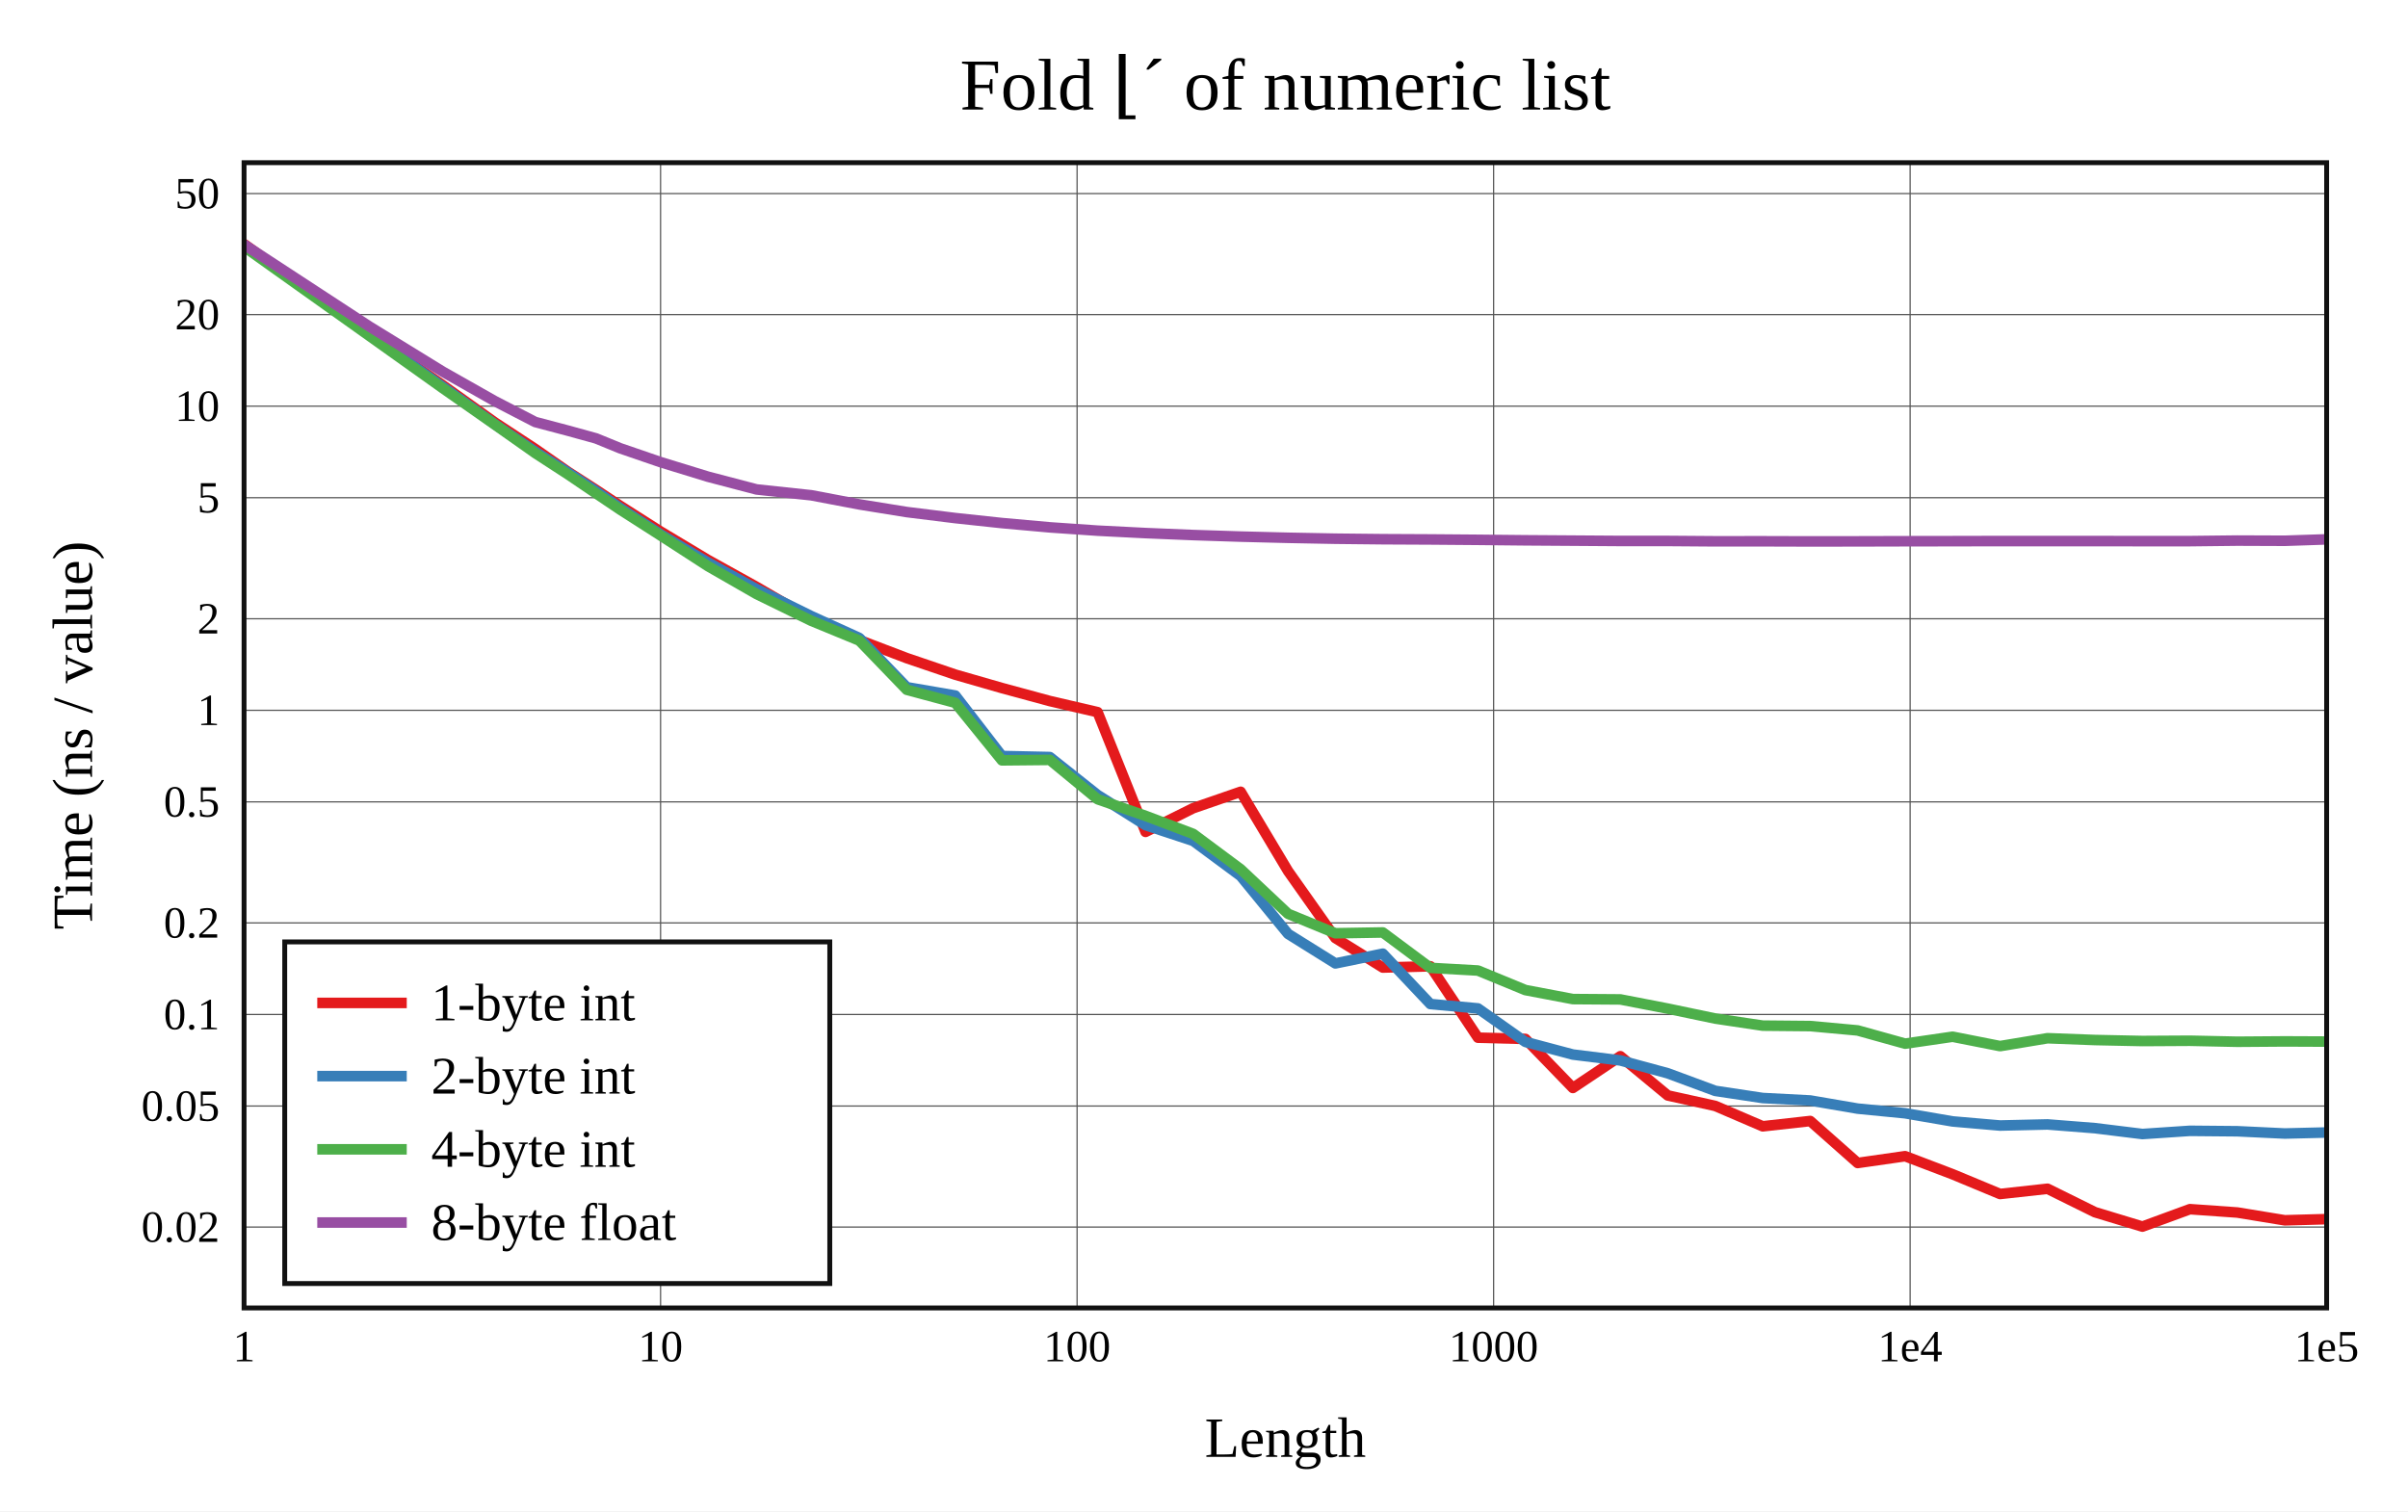
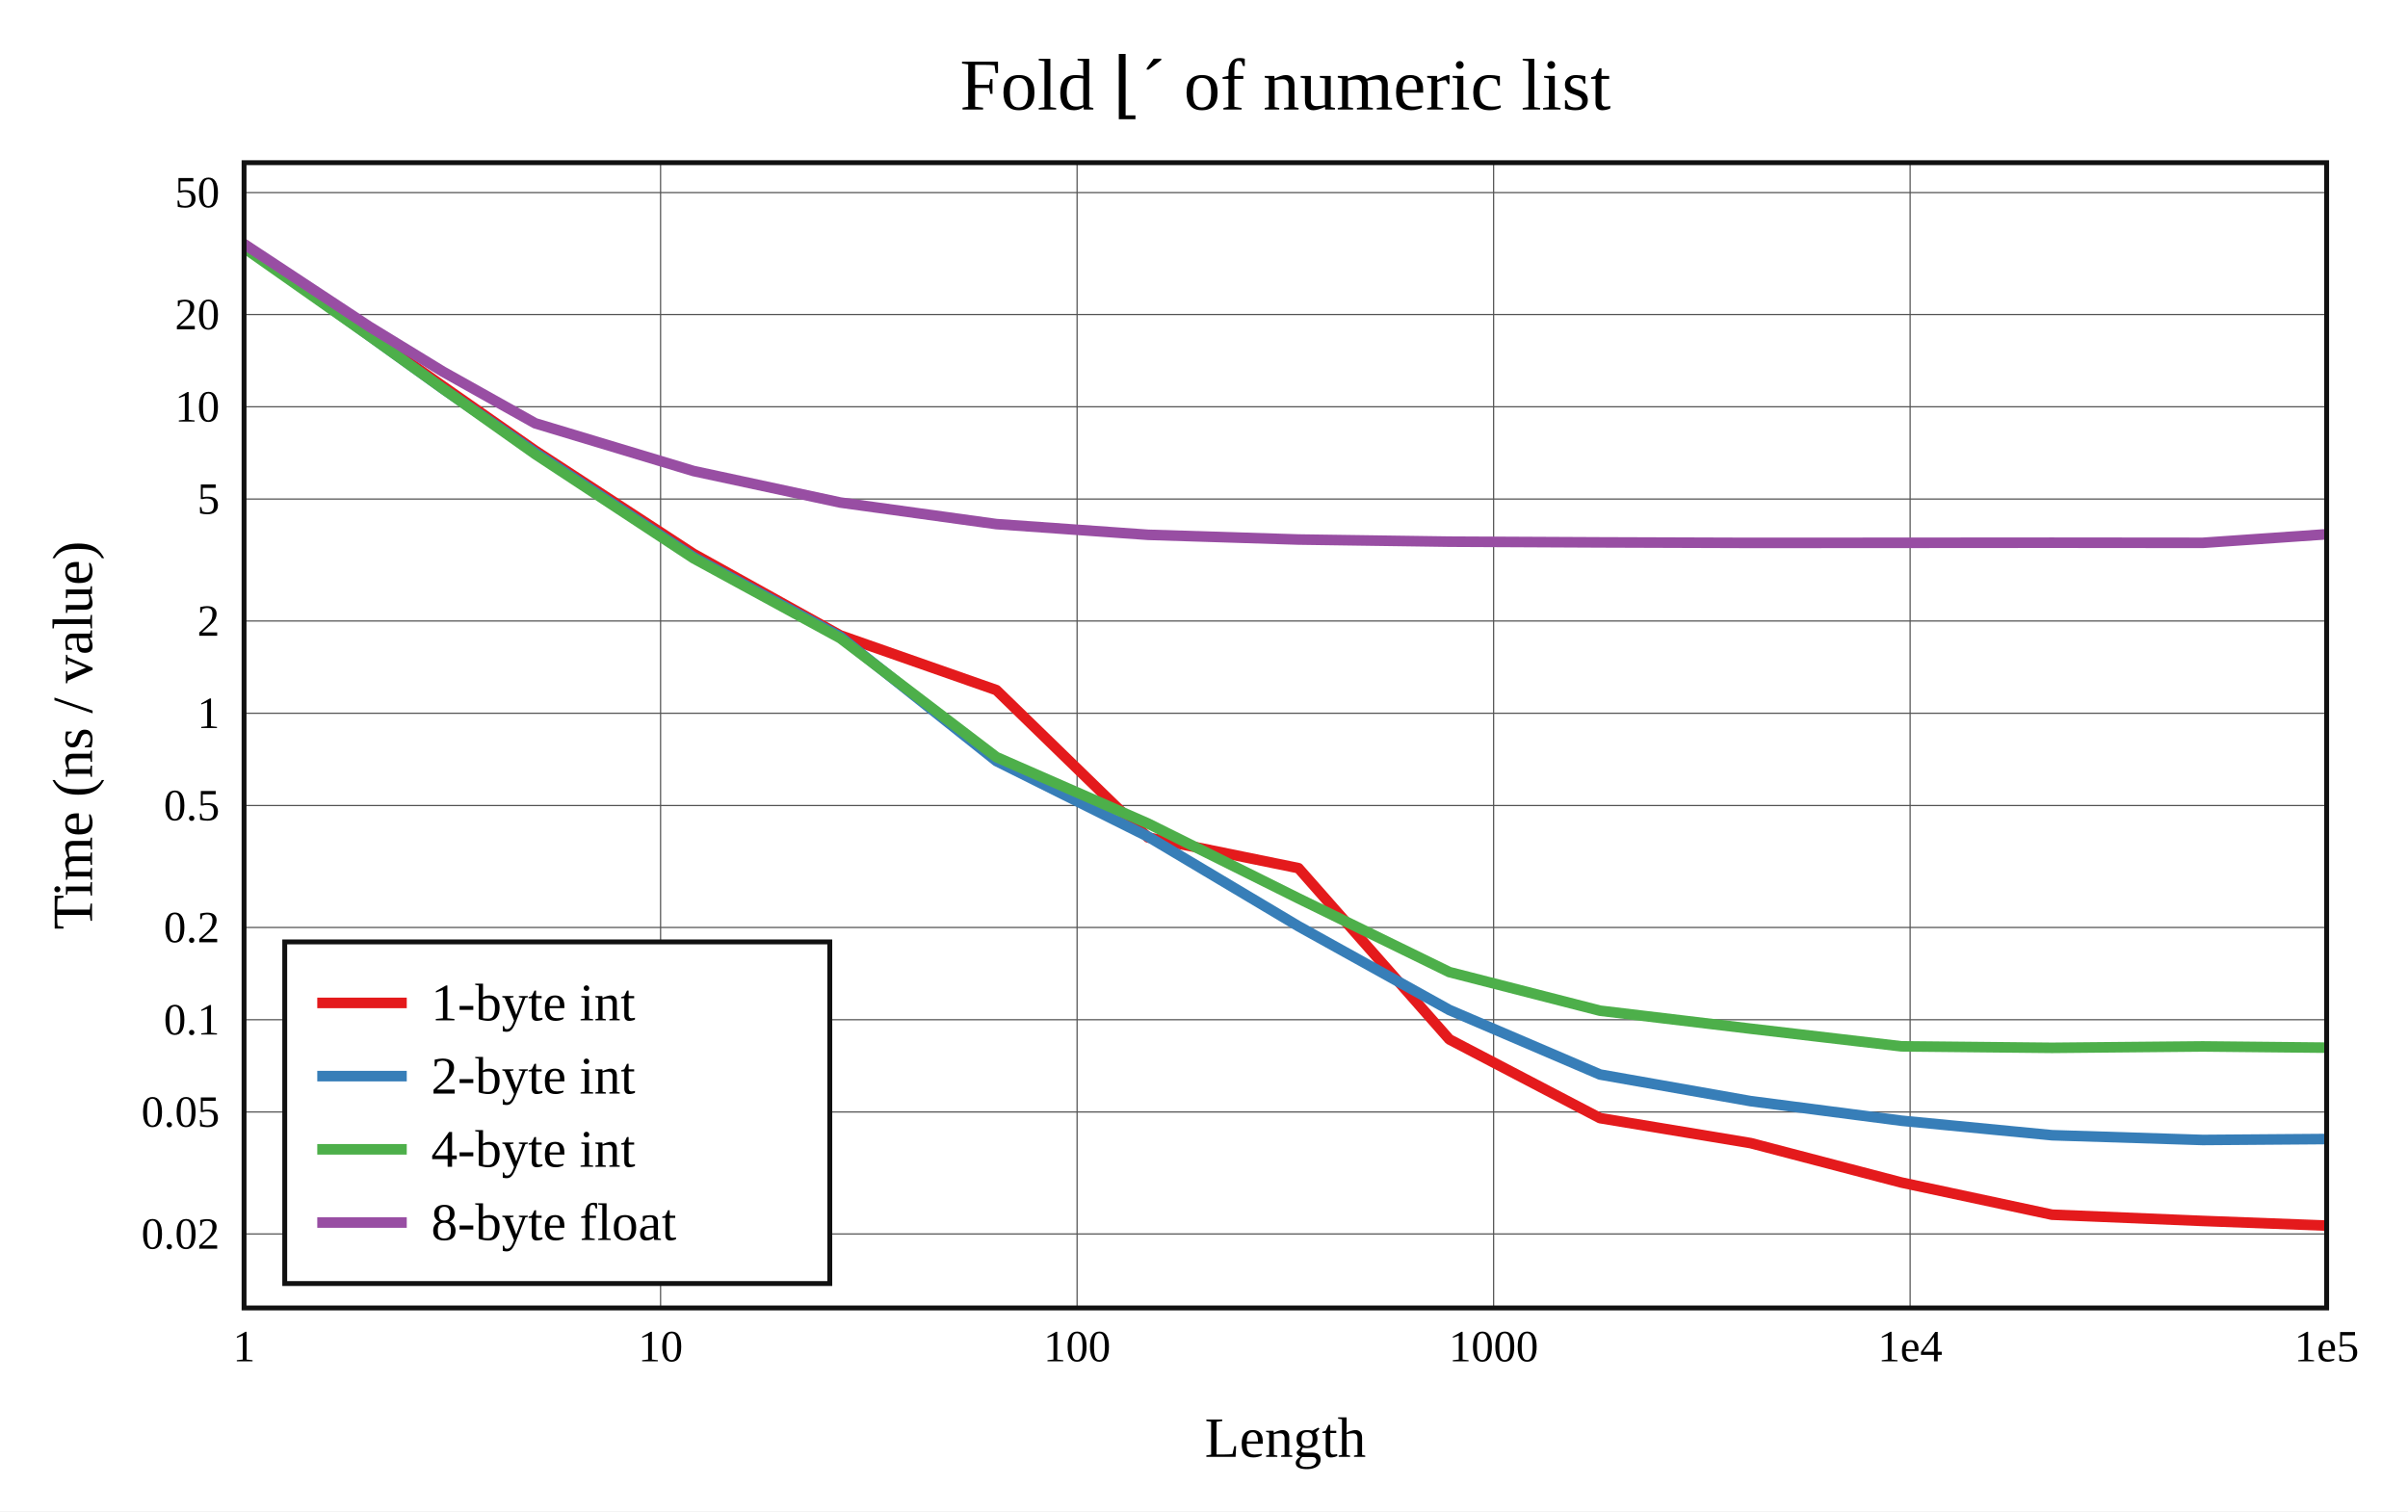
<svg xmlns="http://www.w3.org/2000/svg" viewBox="-60 -40 592 371.6" height="557.4" width="888">
  <g stroke-width="2.6" font-size="14px" text-anchor="middle">
    <defs>
      <clipPath id="clip">
        <rect x="0" y="0" width="512" height="281.6" />
      </clipPath>
    </defs>
    <rect fill="white" x="-60" y="-40" width="592" height="371.6" />
    <text dy="0.33em" font-size="18px" x="256" y="-19">Fold ⌊´ of numeric list</text>
    <text dy="0.33em" x="256" y="313.6">Length</text>
    <text dy="0.33em" transform="rotate(-90)" x="-140.8" y="-42">Time (ns / value)</text>
    <g stroke-width="0.3" stroke="#555">
      <path d="M102.4 0v281.6" />
      <path d="M204.8 0v281.6" />
      <path d="M307.2 0v281.6" />
      <path d="M409.6 0v281.6" />
-       <path d="M0 261.715h512" />
-       <path d="M0 231.954h512" />
-       <path d="M0 209.441h512" />
-       <path d="M0 186.928h512" />
-       <path d="M0 157.167h512" />
-       <path d="M0 134.654h512" />
-       <path d="M0 112.141h512" />
-       <path d="M0 82.38h512" />
-       <path d="M0 59.867h512" />
-       <path d="M0 37.353h512" />
-       <path d="M0 7.593h512" />
+       <path d="M0 263.406h512" />
+       <path d="M0 233.418h512" />
+       <path d="M0 210.734h512" />
+       <path d="M0 188.049h512" />
+       <path d="M0 158.061h512" />
+       <path d="M0 135.377h512" />
+       <path d="M0 112.692h512" />
+       <path d="M0 82.704h512" />
+       <path d="M0 60.019h512" />
+       <path d="M0 37.335h512" />
+       <path d="M0 7.347h512" />
    </g>
    <g font-size="11px">
      <text dy="0.33em" x="0" y="291.1">1</text>
      <text dy="0.33em" x="102.4" y="291.1">10</text>
      <text dy="0.33em" x="204.8" y="291.1">100</text>
      <text dy="0.33em" x="307.2" y="291.1">1000</text>
      <text dy="0.33em" x="409.6" y="291.1">1e4</text>
      <text dy="0.33em" x="512" y="291.1">1e5</text>
      <g text-anchor="end">
-         <text dy="0.33em" x="-6" y="261.715">0.02</text>
-         <text dy="0.33em" x="-6" y="231.954">0.05</text>
-         <text dy="0.33em" x="-6" y="209.441">0.1</text>
-         <text dy="0.33em" x="-6" y="186.928">0.2</text>
-         <text dy="0.33em" x="-6" y="157.167">0.5</text>
-         <text dy="0.33em" x="-6" y="134.654">1</text>
-         <text dy="0.33em" x="-6" y="112.141">2</text>
-         <text dy="0.33em" x="-6" y="82.38">5</text>
-         <text dy="0.33em" x="-6" y="59.867">10</text>
-         <text dy="0.33em" x="-6" y="37.353">20</text>
-         <text dy="0.33em" x="-6" y="7.593">50</text>
+         <text dy="0.33em" x="-6" y="263.406">0.02</text>
+         <text dy="0.33em" x="-6" y="233.418">0.05</text>
+         <text dy="0.33em" x="-6" y="210.734">0.1</text>
+         <text dy="0.33em" x="-6" y="188.049">0.2</text>
+         <text dy="0.33em" x="-6" y="158.061">0.5</text>
+         <text dy="0.33em" x="-6" y="135.377">1</text>
+         <text dy="0.33em" x="-6" y="112.692">2</text>
+         <text dy="0.33em" x="-6" y="82.704">5</text>
+         <text dy="0.33em" x="-6" y="60.019">10</text>
+         <text dy="0.33em" x="-6" y="37.335">20</text>
+         <text dy="0.33em" x="-6" y="7.347">50</text>
      </g>
    </g>
    <g clip-path="url(#clip)" fill="none" stroke-linecap="round" stroke-linejoin="round">
-       <path stroke="#e41a1c" d="M0 20L30.825 42.277L48.857 54.724L61.651 63.873L71.575 70.387L79.683 76.036L86.538 80.458L92.476 84.383L102.4 90.697L114.068 97.699L125.998 104.314L139.441 112.151L151.257 117.378L162.925 121.825L174.855 125.882L186.321 129.182L198.093 132.374L209.84 135.105L221.63 164.546L233.344 158.718L245.012 154.686L256.666 174.186L268.302 190.652L279.962 197.904L291.655 197.598L303.347 215.148L315.011 215.452L326.69 227.512L338.358 219.707L350.017 229.353L361.689 231.931L373.362 236.94L385.036 235.639L396.699 245.958L408.369 244.287L420.04 248.73L431.708 253.581L443.376 252.296L455.043 258.062L466.711 261.6L478.379 257.317L490.047 258.139L501.715 260.051L513.383 259.727" />
-       <path stroke="#377eb8" d="M0 20.34L30.825 42.222L48.857 55.103L61.651 64.309L71.575 71.047L79.683 76.204L86.538 80.777L92.476 84.912L102.4 91.389L114.068 98.317L125.998 104.864L139.441 111.49L151.257 116.857L162.925 128.967L174.855 131.02L186.321 145.893L198.093 146.146L209.84 155.47L221.63 162.891L233.344 166.76L245.012 175.396L256.666 189.63L268.302 196.887L279.962 194.492L291.655 206.877L303.347 207.95L315.011 216.189L326.69 219.297L338.358 220.744L350.017 223.906L361.689 228.226L373.362 229.987L385.036 230.591L396.699 232.592L408.369 233.734L420.04 235.741L431.708 236.751L443.376 236.481L455.043 237.398L466.711 238.837L478.379 238.052L490.047 238.157L501.715 238.711L513.383 238.426" />
-       <path stroke="#4daf4a" d="M0 20.656L30.825 42.595L48.857 55.451L61.651 64.398L71.575 71.398L79.683 76.662L86.538 81.31L92.476 85.307L102.4 91.66L114.068 99.213L125.998 106.06L139.441 112.639L151.257 117.502L162.925 129.603L174.855 132.809L186.321 146.958L198.093 146.846L209.84 156.518L221.63 160.609L233.344 165.044L245.012 173.73L256.666 184.692L268.302 189.473L279.962 189.276L291.655 197.984L303.347 198.638L315.011 203.441L326.69 205.658L338.358 205.741L350.017 208.004L361.689 210.445L373.362 212.189L385.036 212.297L396.699 213.366L408.369 216.617L420.04 214.914L431.708 217.219L443.376 215.282L455.043 215.725L466.711 215.968L478.379 215.901L490.047 216.149L501.715 216.064L513.383 216.115" />
-       <path stroke="#984ea3" d="M0 20.131L30.825 40.289L48.857 51.387L61.651 58.628L71.575 63.76L79.683 65.906L86.538 67.797L92.476 70.227L102.4 73.634L114.068 77.217L125.998 80.345L139.441 81.78L151.257 84.022L162.925 85.907L174.855 87.386L186.321 88.614L198.093 89.67L209.84 90.48L221.63 91.076L233.344 91.562L245.012 91.942L256.666 92.236L268.302 92.458L279.962 92.583L291.655 92.64L303.347 92.735L315.011 92.853L326.69 92.932L338.358 93.012L350.017 93.012L361.689 93.099L373.362 93.092L385.036 93.126L396.699 93.111L408.369 93.081L420.04 93.063L431.708 93.037L443.376 93.043L455.043 93.042L466.711 93.056L478.379 93.055L490.047 92.921L501.715 92.966L513.383 92.573" />
+       <path stroke="#e41a1c" d="M0 20.068L30.825 42.302L48.857 54.931L71.575 70.795L110.508 96.182L146.572 116.232L184.953 129.683L222.235 165.916L259.223 173.464L296.321 215.568L333.365 234.929L370.402 241.074L407.45 250.763L444.49 258.674L481.532 260.208L518.573 261.6" />
+       <path stroke="#377eb8" d="M0 20.499L30.825 42.569L48.857 55.552L71.575 71.297L110.508 96.988L146.572 116.558L184.953 147.12L222.235 165.713L259.223 187.746L296.321 208.338L333.365 224.208L370.402 230.753L407.45 235.566L444.49 239.134L481.532 240.3L518.573 240.021" />
+       <path stroke="#4daf4a" d="M0 20.937L30.825 42.62L48.857 55.554L71.575 71.658L110.508 97.274L146.572 116.917L184.953 146.152L222.235 162.488L259.223 180.901L296.321 199.022L333.365 208.515L370.402 212.94L407.45 217.275L444.49 217.644L481.532 217.3L518.573 217.669" />
+       <path stroke="#984ea3" d="M0 20L30.825 40.326L48.857 51.359L71.575 64.082L110.508 75.819L146.572 83.563L184.953 88.868L222.235 91.501L259.223 92.661L296.321 93.186L333.365 93.364L370.402 93.489L407.45 93.468L444.49 93.441L481.532 93.477L518.573 90.911" />
    </g>
    <rect stroke-width="1.2" stroke="#111" fill="none" x="0" y="0" width="512" height="281.6" />
    <g transform="translate(10,191.6)" text-anchor="start" font-size="13px">
      <rect stroke-width="1.2" stroke="#111" fill="white" x="0" y="0" width="134" height="84" />
      <path stroke="#e41a1c" d="M8 15h22" />
      <path stroke="#377eb8" d="M8 33h22" />
      <path stroke="#4daf4a" d="M8 51h22" />
      <path stroke="#984ea3" d="M8 69h22" />
      <text dy="0.33em" x="36" y="15">1-byte int</text>
      <text dy="0.33em" x="36" y="33">2-byte int</text>
      <text dy="0.33em" x="36" y="51">4-byte int</text>
      <text dy="0.33em" x="36" y="69">8-byte float</text>
    </g>
  </g>
</svg>
